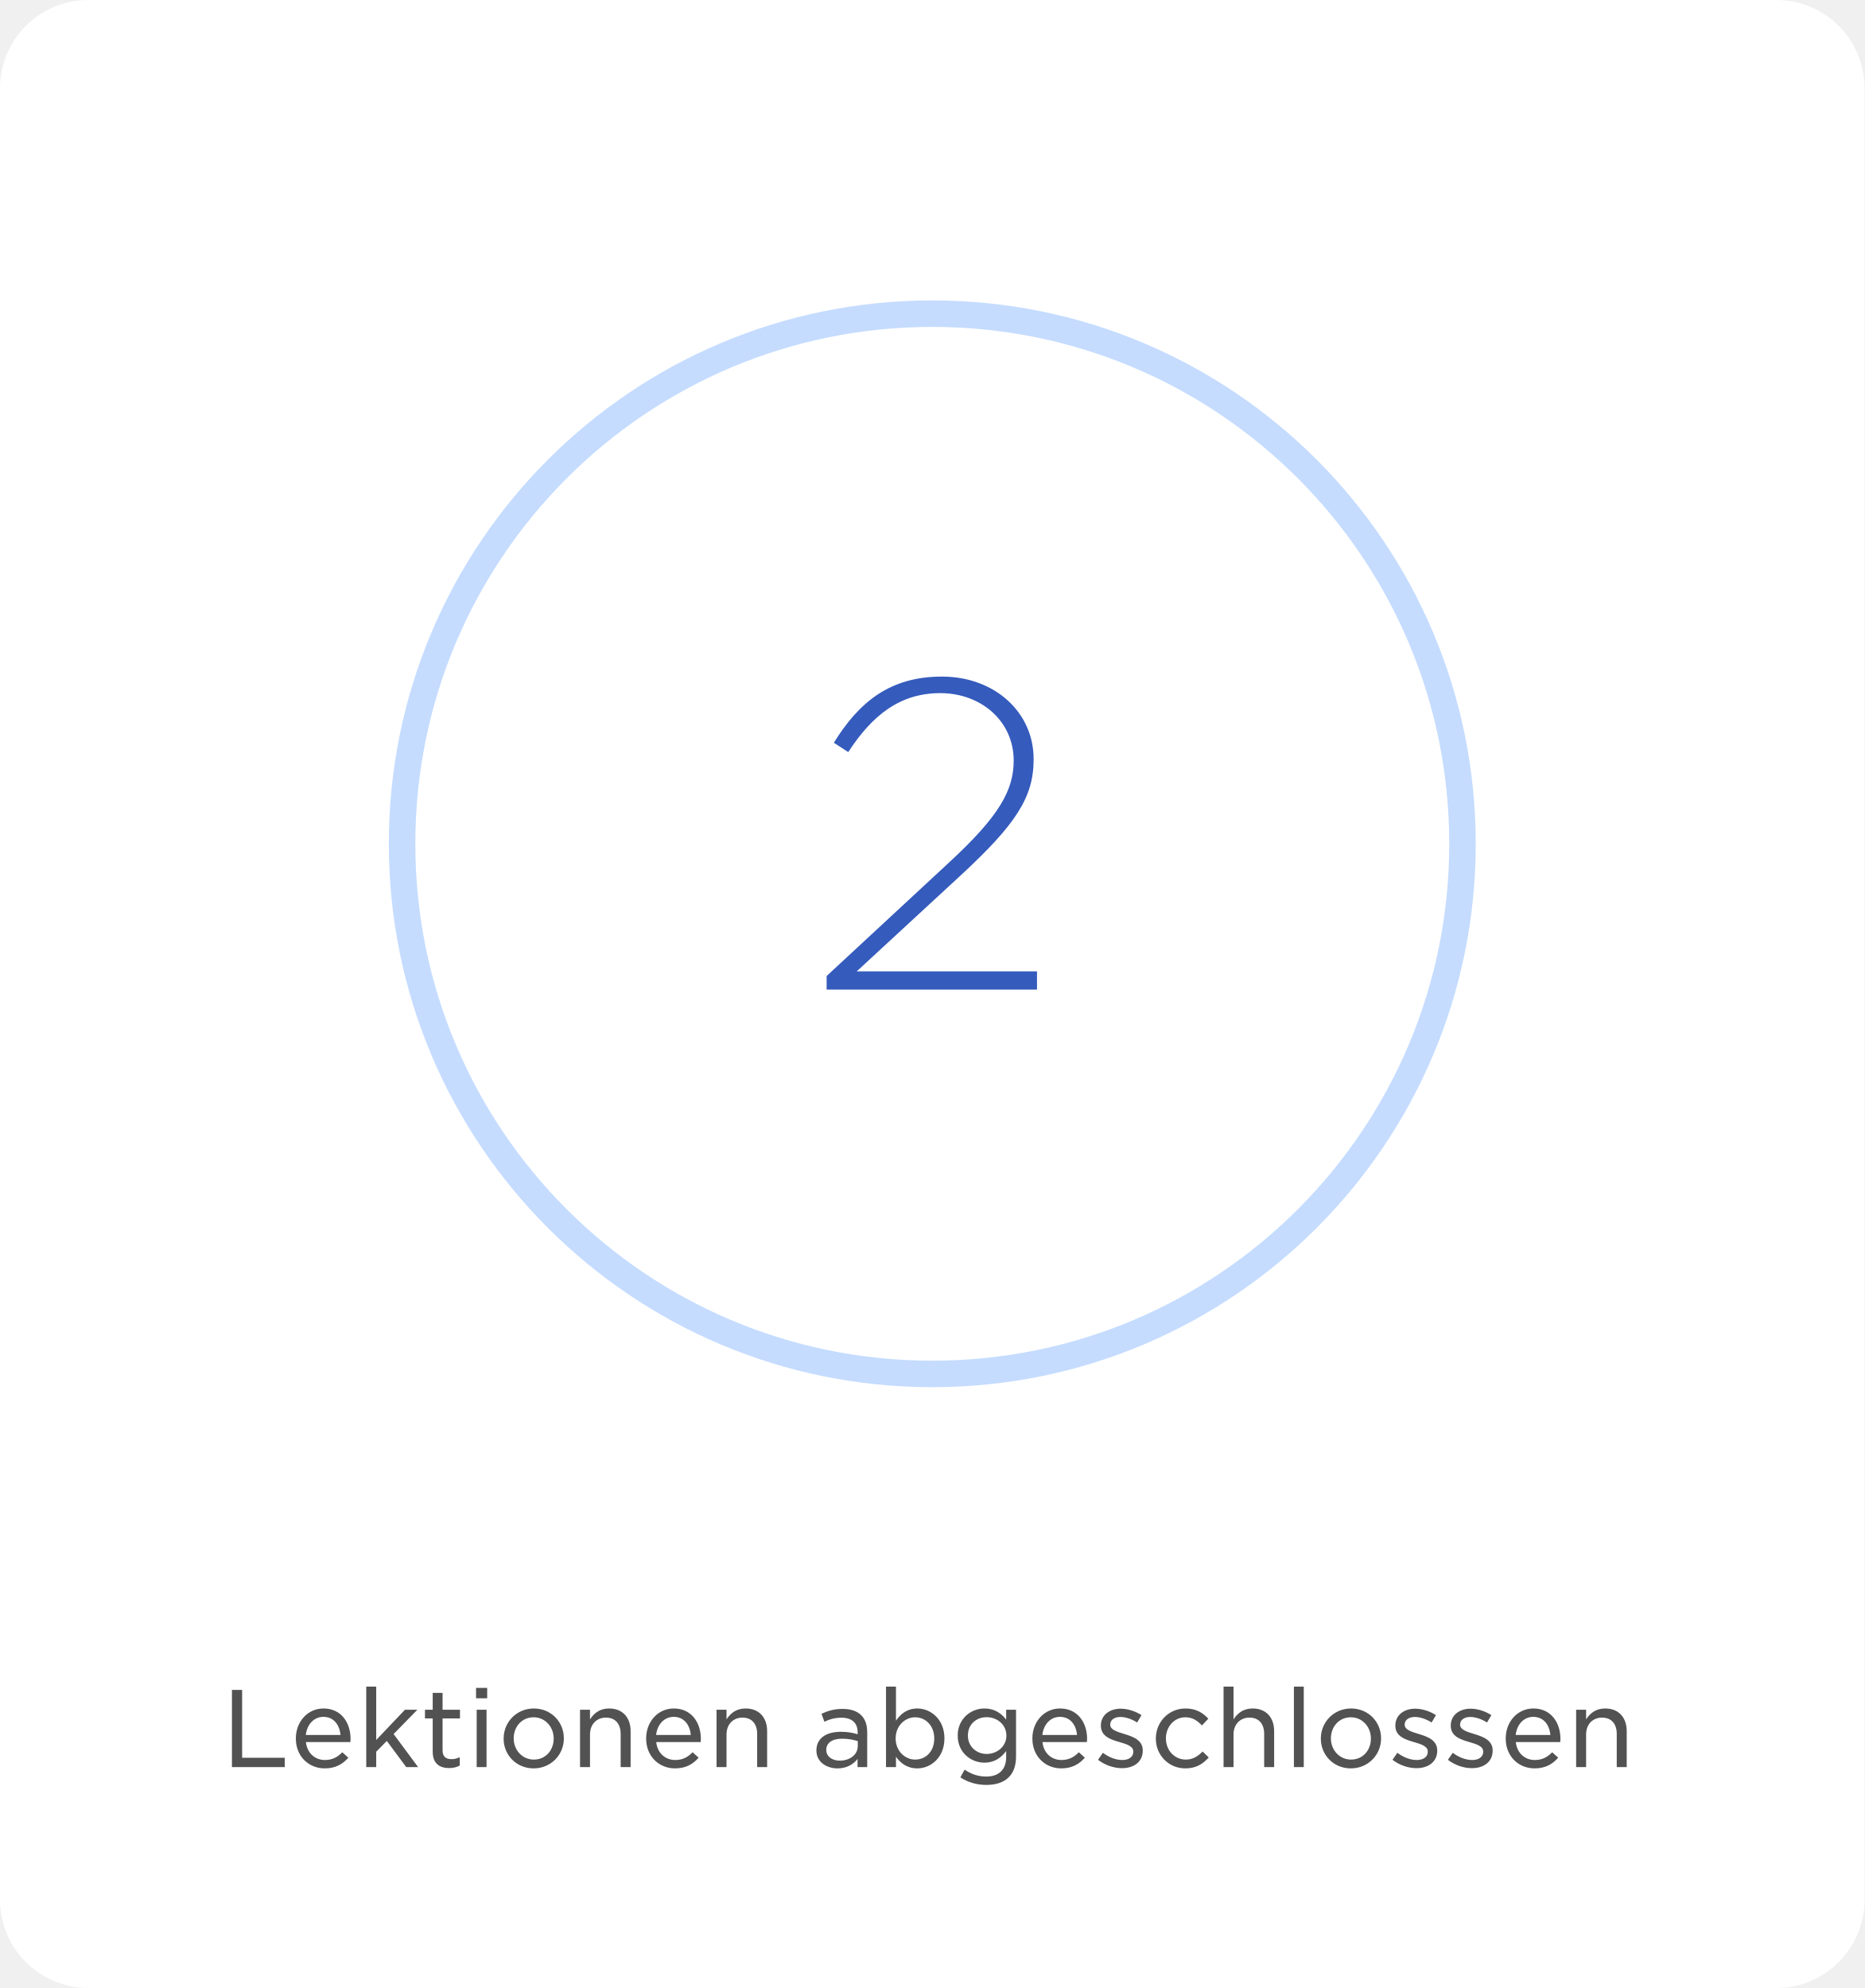
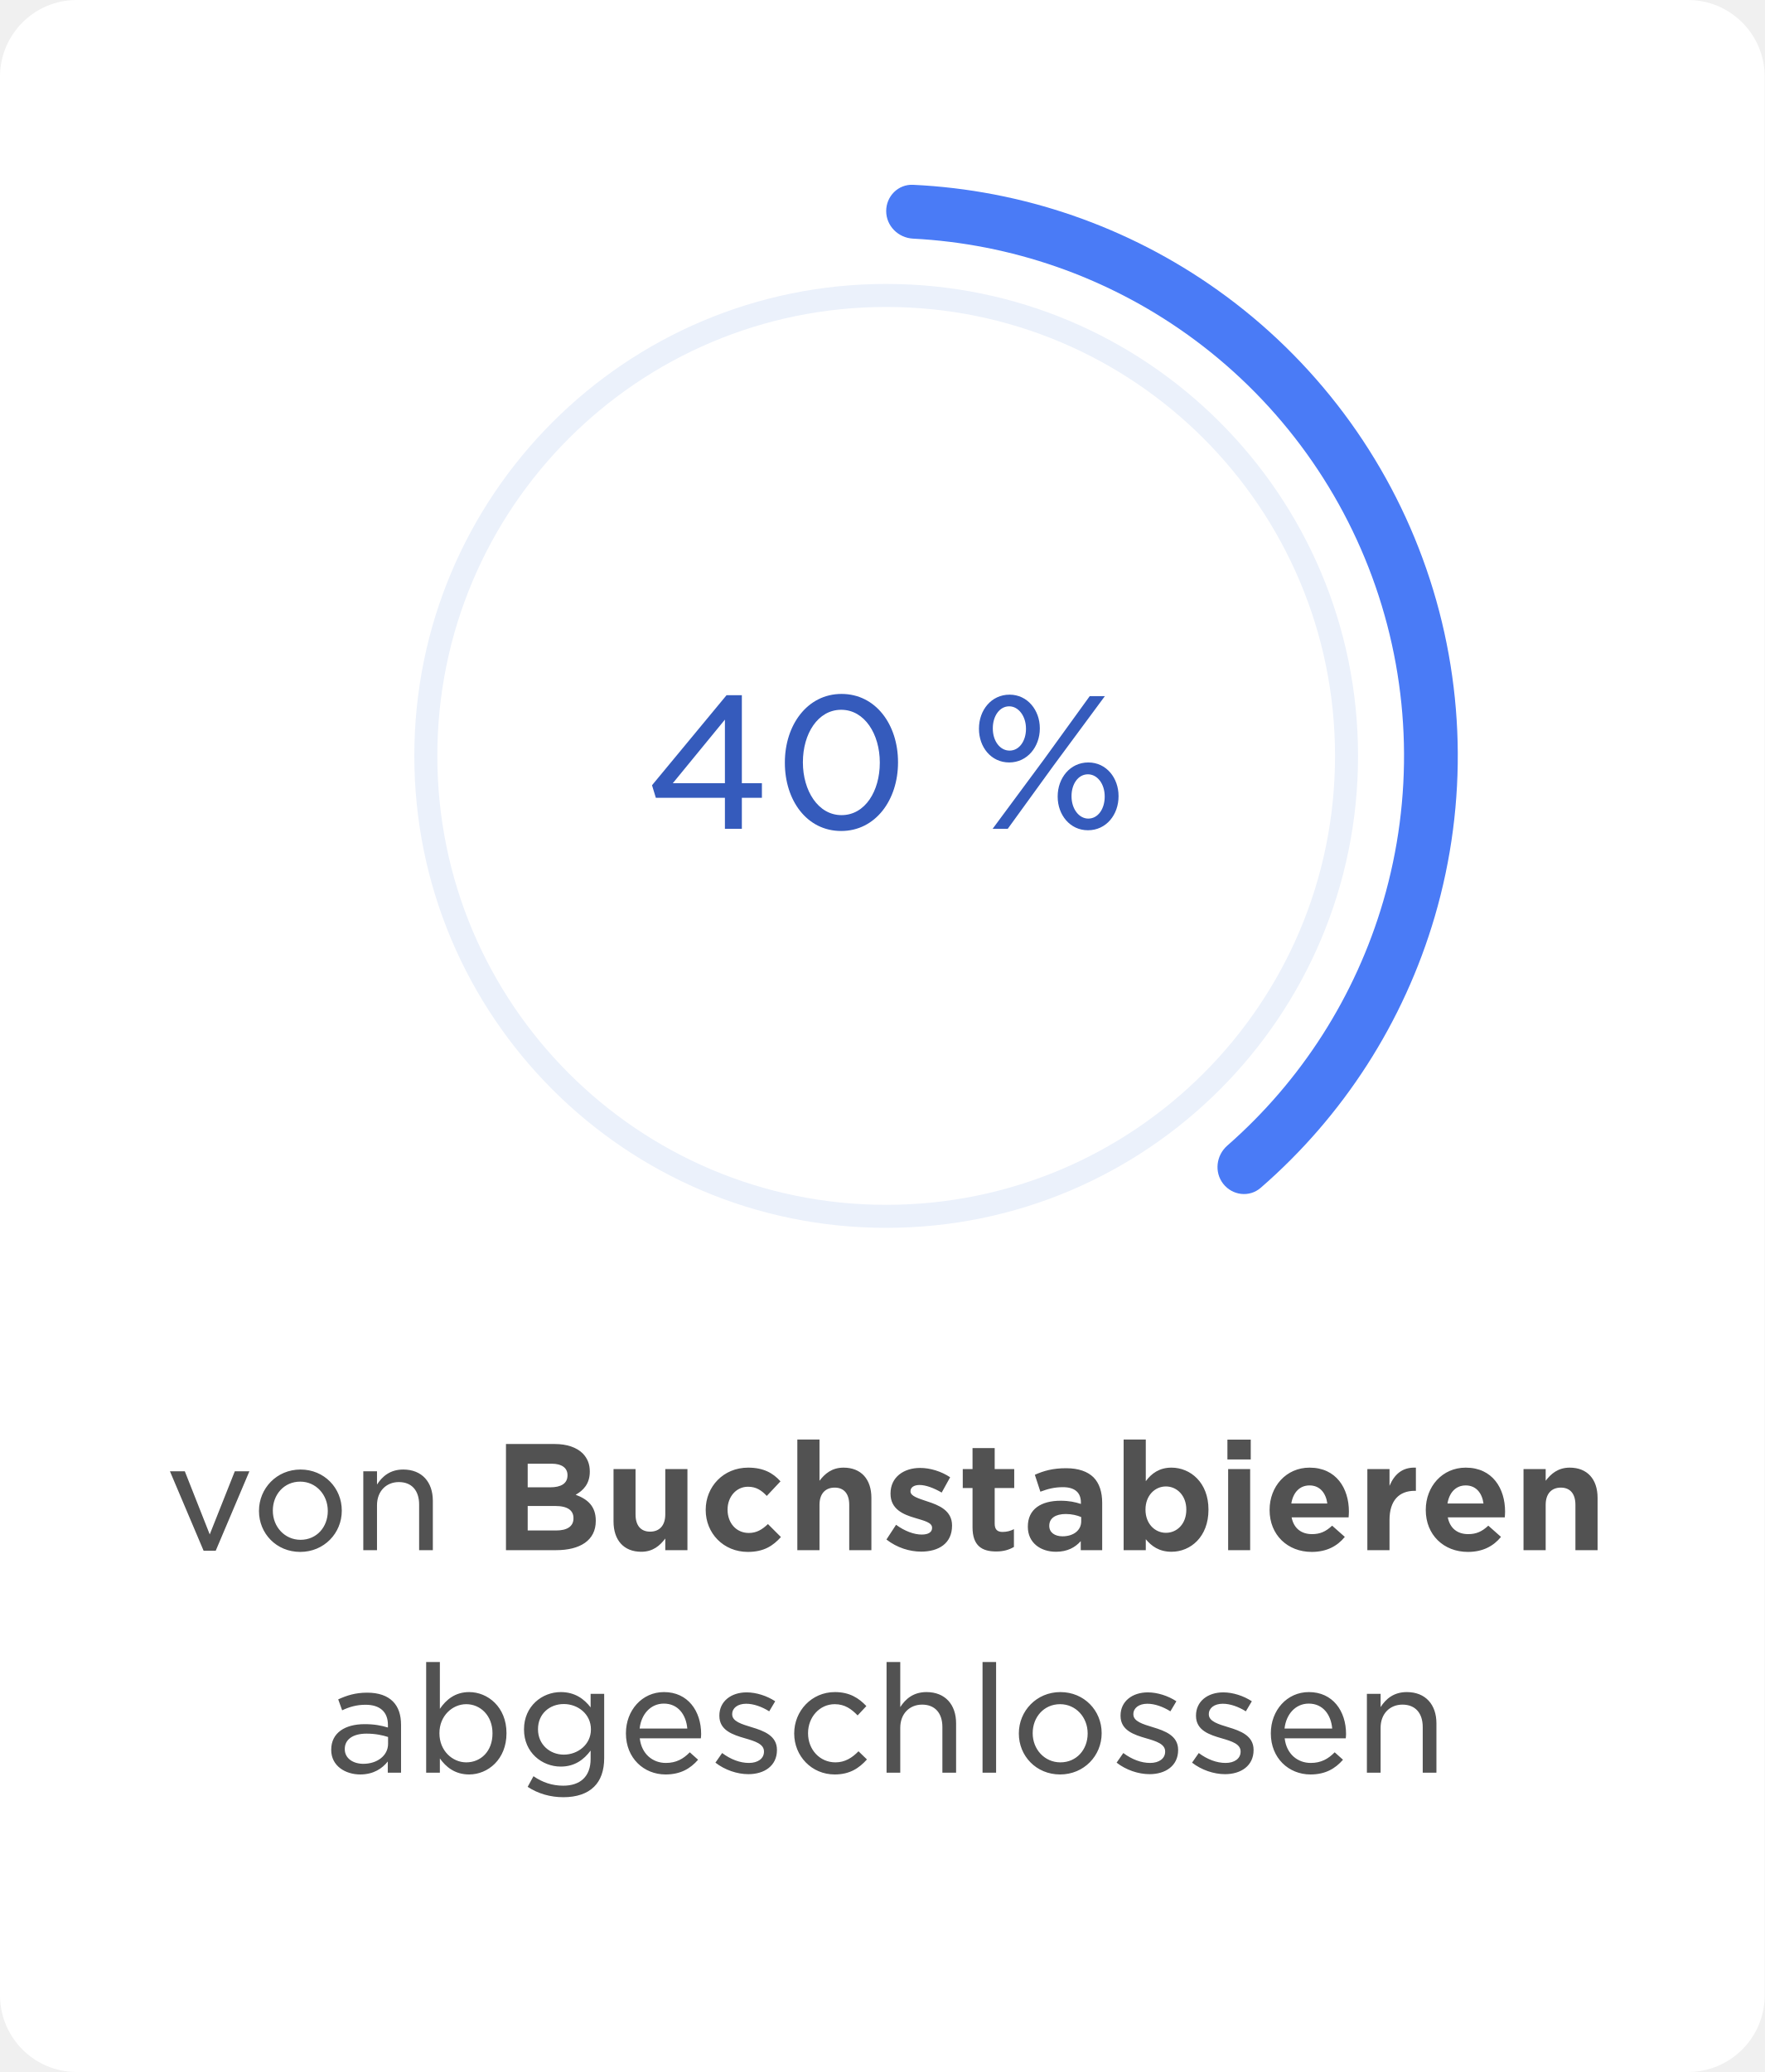
- <svg xmlns="http://www.w3.org/2000/svg" width="211" height="225" viewBox="0 0 211 225" fill="none">
-   <rect width="211" height="225" rx="10" fill="white" />
-   <circle cx="105.5" cy="95.5" r="60" stroke="#C5DCFF" stroke-width="3" />
-   <path d="M93.544 112H117.352V109.936H96.952L108.856 98.944C114.904 93.328 116.968 90.256 116.968 85.984V85.888C116.968 80.656 112.6 76.576 106.6 76.576C100.648 76.576 97.192 79.504 94.36 84.064L95.992 85.12C98.68 80.992 101.8 78.448 106.408 78.448C111.016 78.448 114.712 81.616 114.712 86.08C114.712 89.44 113.08 92.368 107.416 97.6L93.544 110.464V112Z" fill="#355BBC" />
-   <path d="M26.248 200H32.224V198.944H27.4V191.264H26.248V200ZM36.743 200.144C37.967 200.144 38.783 199.664 39.419 198.932L38.735 198.32C38.207 198.86 37.619 199.196 36.767 199.196C35.687 199.196 34.763 198.464 34.619 197.168H39.647C39.659 197.036 39.671 196.94 39.671 196.82C39.671 194.924 38.579 193.364 36.611 193.364C34.799 193.364 33.479 194.876 33.479 196.748V196.772C33.479 198.788 34.943 200.144 36.743 200.144ZM34.607 196.364C34.739 195.176 35.519 194.312 36.599 194.312C37.787 194.312 38.435 195.248 38.531 196.364H34.607ZM41.446 200H42.574V198.26L43.774 197.036L45.97 200H47.314L44.542 196.256L47.23 193.508H45.826L42.574 196.928V190.892H41.446V200ZM50.815 200.108C51.307 200.108 51.679 200.012 52.027 199.82V198.872C51.703 199.028 51.427 199.1 51.091 199.1C50.479 199.1 50.083 198.824 50.083 198.104V194.492H52.051V193.508H50.083V191.6H48.967V193.508H48.091V194.492H48.967V198.26C48.967 199.604 49.759 200.108 50.815 200.108ZM53.871 192.212H55.131V191.036H53.871V192.212ZM53.943 200H55.059V193.508H53.943V200ZM60.388 200.144C62.356 200.144 63.808 198.596 63.808 196.76V196.736C63.808 194.888 62.368 193.364 60.412 193.364C58.444 193.364 56.992 194.924 56.992 196.76V196.784C56.992 198.62 58.42 200.144 60.388 200.144ZM60.412 199.148C59.104 199.148 58.132 198.068 58.132 196.76V196.736C58.132 195.44 59.044 194.36 60.388 194.36C61.684 194.36 62.656 195.44 62.656 196.76V196.784C62.656 198.08 61.756 199.148 60.412 199.148ZM65.639 200H66.767V196.304C66.767 195.14 67.535 194.396 68.567 194.396C69.623 194.396 70.235 195.092 70.235 196.244V200H71.363V195.932C71.363 194.408 70.475 193.364 68.927 193.364C67.847 193.364 67.199 193.928 66.767 194.6V193.508H65.639V200ZM76.384 200.144C77.608 200.144 78.424 199.664 79.06 198.932L78.376 198.32C77.848 198.86 77.26 199.196 76.408 199.196C75.328 199.196 74.404 198.464 74.26 197.168H79.288C79.3 197.036 79.312 196.94 79.312 196.82C79.312 194.924 78.22 193.364 76.252 193.364C74.44 193.364 73.12 194.876 73.12 196.748V196.772C73.12 198.788 74.584 200.144 76.384 200.144ZM74.248 196.364C74.38 195.176 75.16 194.312 76.24 194.312C77.428 194.312 78.076 195.248 78.172 196.364H74.248ZM81.087 200H82.215V196.304C82.215 195.14 82.983 194.396 84.015 194.396C85.071 194.396 85.683 195.092 85.683 196.244V200H86.811V195.932C86.811 194.408 85.923 193.364 84.375 193.364C83.295 193.364 82.647 193.928 82.215 194.6V193.508H81.087V200ZM94.776 200.144C95.88 200.144 96.6 199.64 97.044 199.076V200H98.136V196.064C98.136 195.236 97.92 194.588 97.464 194.132C96.996 193.664 96.288 193.412 95.352 193.412C94.38 193.412 93.672 193.64 92.964 193.964L93.288 194.864C93.876 194.588 94.464 194.408 95.22 194.408C96.384 194.408 97.056 194.984 97.056 196.064V196.28C96.492 196.112 95.94 196.004 95.136 196.004C93.516 196.004 92.388 196.724 92.388 198.104V198.128C92.388 199.448 93.564 200.144 94.776 200.144ZM95.028 199.268C94.2 199.268 93.504 198.824 93.504 198.068V198.044C93.504 197.276 94.152 196.784 95.292 196.784C96.024 196.784 96.624 196.916 97.068 197.06V197.624C97.068 198.596 96.168 199.268 95.028 199.268ZM103.803 200.144C105.351 200.144 106.875 198.896 106.875 196.76V196.736C106.875 194.6 105.339 193.364 103.803 193.364C102.651 193.364 101.907 193.988 101.391 194.744V190.892H100.263V200H101.391V198.824C101.883 199.52 102.627 200.144 103.803 200.144ZM103.563 199.148C102.423 199.148 101.355 198.188 101.355 196.76V196.736C101.355 195.32 102.423 194.36 103.563 194.36C104.727 194.36 105.723 195.296 105.723 196.748V196.772C105.723 198.248 104.751 199.148 103.563 199.148ZM111.618 202.016C112.698 202.016 113.574 201.728 114.15 201.152C114.69 200.624 114.978 199.832 114.978 198.8V193.508H113.862V194.624C113.334 193.94 112.578 193.364 111.402 193.364C109.866 193.364 108.378 194.528 108.378 196.424V196.448C108.378 198.332 109.854 199.496 111.402 199.496C112.554 199.496 113.31 198.92 113.862 198.176V198.86C113.862 200.324 112.998 201.068 111.606 201.068C110.694 201.068 109.89 200.792 109.158 200.288L108.678 201.164C109.542 201.728 110.55 202.016 111.618 202.016ZM111.654 198.512C110.502 198.512 109.53 197.672 109.53 196.436V196.412C109.53 195.152 110.49 194.348 111.654 194.348C112.818 194.348 113.886 195.176 113.886 196.424V196.448C113.886 197.672 112.818 198.512 111.654 198.512ZM120.092 200.144C121.316 200.144 122.132 199.664 122.768 198.932L122.084 198.32C121.556 198.86 120.968 199.196 120.116 199.196C119.036 199.196 118.112 198.464 117.968 197.168H122.996C123.008 197.036 123.02 196.94 123.02 196.82C123.02 194.924 121.928 193.364 119.96 193.364C118.148 193.364 116.828 194.876 116.828 196.748V196.772C116.828 198.788 118.292 200.144 120.092 200.144ZM117.956 196.364C118.088 195.176 118.868 194.312 119.948 194.312C121.136 194.312 121.784 195.248 121.88 196.364H117.956ZM126.967 200.12C128.287 200.12 129.319 199.424 129.319 198.14V198.116C129.319 196.952 128.239 196.556 127.243 196.256C126.415 196.004 125.635 195.776 125.635 195.2V195.176C125.635 194.684 126.079 194.324 126.787 194.324C127.387 194.324 128.071 194.564 128.683 194.948L129.175 194.12C128.503 193.676 127.615 193.388 126.823 193.388C125.539 193.388 124.579 194.132 124.579 195.296V195.32C124.579 196.52 125.695 196.88 126.691 197.168C127.519 197.408 128.251 197.636 128.251 198.248V198.272C128.251 198.836 127.747 199.196 127.015 199.196C126.283 199.196 125.515 198.908 124.807 198.38L124.255 199.172C125.023 199.772 126.043 200.12 126.967 200.12ZM134.135 200.144C135.371 200.144 136.139 199.628 136.787 198.908L136.091 198.236C135.575 198.764 134.987 199.148 134.195 199.148C132.899 199.148 131.939 198.092 131.939 196.76V196.736C131.939 195.428 132.887 194.36 134.135 194.36C134.975 194.36 135.515 194.768 136.019 195.284L136.739 194.516C136.127 193.868 135.371 193.364 134.147 193.364C132.227 193.364 130.799 194.924 130.799 196.76V196.784C130.799 198.62 132.227 200.144 134.135 200.144ZM138.462 200H139.59V196.304C139.59 195.14 140.358 194.396 141.39 194.396C142.446 194.396 143.058 195.092 143.058 196.244V200H144.186V195.932C144.186 194.408 143.298 193.364 141.75 193.364C140.67 193.364 140.022 193.928 139.59 194.6V190.892H138.462V200ZM146.423 200H147.539V190.892H146.423V200ZM152.867 200.144C154.835 200.144 156.287 198.596 156.287 196.76V196.736C156.287 194.888 154.847 193.364 152.891 193.364C150.923 193.364 149.471 194.924 149.471 196.76V196.784C149.471 198.62 150.899 200.144 152.867 200.144ZM152.891 199.148C151.583 199.148 150.611 198.068 150.611 196.76V196.736C150.611 195.44 151.523 194.36 152.867 194.36C154.163 194.36 155.135 195.44 155.135 196.76V196.784C155.135 198.08 154.235 199.148 152.891 199.148ZM160.29 200.12C161.61 200.12 162.642 199.424 162.642 198.14V198.116C162.642 196.952 161.562 196.556 160.566 196.256C159.738 196.004 158.958 195.776 158.958 195.2V195.176C158.958 194.684 159.402 194.324 160.11 194.324C160.71 194.324 161.394 194.564 162.006 194.948L162.498 194.12C161.826 193.676 160.938 193.388 160.146 193.388C158.862 193.388 157.902 194.132 157.902 195.296V195.32C157.902 196.52 159.018 196.88 160.014 197.168C160.842 197.408 161.574 197.636 161.574 198.248V198.272C161.574 198.836 161.07 199.196 160.338 199.196C159.606 199.196 158.838 198.908 158.13 198.38L157.578 199.172C158.346 199.772 159.366 200.12 160.29 200.12ZM166.561 200.12C167.881 200.12 168.913 199.424 168.913 198.14V198.116C168.913 196.952 167.833 196.556 166.837 196.256C166.009 196.004 165.229 195.776 165.229 195.2V195.176C165.229 194.684 165.673 194.324 166.381 194.324C166.981 194.324 167.665 194.564 168.277 194.948L168.769 194.12C168.097 193.676 167.209 193.388 166.417 193.388C165.133 193.388 164.173 194.132 164.173 195.296V195.32C164.173 196.52 165.289 196.88 166.285 197.168C167.113 197.408 167.845 197.636 167.845 198.248V198.272C167.845 198.836 167.341 199.196 166.609 199.196C165.877 199.196 165.109 198.908 164.401 198.38L163.849 199.172C164.617 199.772 165.637 200.12 166.561 200.12ZM173.657 200.144C174.881 200.144 175.697 199.664 176.333 198.932L175.649 198.32C175.121 198.86 174.533 199.196 173.681 199.196C172.601 199.196 171.677 198.464 171.533 197.168H176.561C176.573 197.036 176.585 196.94 176.585 196.82C176.585 194.924 175.493 193.364 173.525 193.364C171.713 193.364 170.393 194.876 170.393 196.748V196.772C170.393 198.788 171.857 200.144 173.657 200.144ZM171.521 196.364C171.653 195.176 172.433 194.312 173.513 194.312C174.701 194.312 175.349 195.248 175.445 196.364H171.521ZM178.361 200H179.489V196.304C179.489 195.14 180.257 194.396 181.289 194.396C182.345 194.396 182.957 195.092 182.957 196.244V200H184.085V195.932C184.085 194.408 183.197 193.364 181.649 193.364C180.569 193.364 179.921 193.928 179.489 194.6V193.508H178.361V200Z" fill="#525252" />
+ <svg xmlns="http://www.w3.org/2000/svg" width="230" height="270" viewBox="0 0 230 270" fill="none">
+   <rect width="230" height="270" rx="10" fill="white" />
+   <path d="M26.538 202.076H28.115L32.504 191.721H30.604L27.336 199.948L24.087 191.721H22.149L26.538 202.076ZM39.131 202.228C42.247 202.228 44.546 199.777 44.546 196.87V196.832C44.546 193.906 42.266 191.493 39.169 191.493C36.053 191.493 33.754 193.963 33.754 196.87V196.908C33.754 199.815 36.015 202.228 39.131 202.228ZM39.169 200.651C37.098 200.651 35.559 198.941 35.559 196.87V196.832C35.559 194.78 37.003 193.07 39.131 193.07C41.183 193.07 42.722 194.78 42.722 196.87V196.908C42.722 198.96 41.297 200.651 39.169 200.651ZM47.35 202H49.136V196.148C49.136 194.305 50.352 193.127 51.986 193.127C53.658 193.127 54.627 194.229 54.627 196.053V202H56.413V195.559C56.413 193.146 55.008 191.493 52.556 191.493C50.846 191.493 49.821 192.386 49.136 193.45V191.721H47.35V202ZM65.946 202H72.482C75.598 202 77.65 200.727 77.65 198.2V198.162C77.65 196.3 76.624 195.369 75.028 194.78C76.016 194.229 76.871 193.355 76.871 191.778V191.74C76.871 190.79 76.567 190.03 75.94 189.384C75.142 188.605 73.888 188.168 72.311 188.168H65.946V202ZM73.964 192.253C73.964 193.336 73.09 193.811 71.703 193.811H68.777V190.733H71.893C73.223 190.733 73.964 191.284 73.964 192.215V192.253ZM74.743 197.82V197.858C74.743 198.922 73.888 199.435 72.482 199.435H68.777V196.243H72.368C74.002 196.243 74.743 196.832 74.743 197.82ZM83.574 202.209C85.113 202.209 86.025 201.392 86.709 200.48V202H89.597V191.436H86.709V197.345C86.709 198.808 85.93 199.587 84.733 199.587C83.536 199.587 82.833 198.808 82.833 197.345V191.436H79.964V198.257C79.964 200.689 81.294 202.209 83.574 202.209ZM97.468 202.228C99.558 202.228 100.755 201.43 101.781 200.29L100.09 198.599C99.349 199.302 98.627 199.758 97.601 199.758C95.91 199.758 94.827 198.409 94.827 196.737V196.699C94.827 195.084 95.929 193.735 97.487 193.735C98.57 193.735 99.254 194.21 99.938 194.932L101.724 193.032C100.736 191.93 99.482 191.246 97.506 191.246C94.276 191.246 91.977 193.735 91.977 196.737V196.775C91.977 199.796 94.295 202.228 97.468 202.228ZM103.92 202H106.808V196.091C106.808 194.628 107.587 193.849 108.784 193.849C109.981 193.849 110.684 194.628 110.684 196.091V202H113.572V195.179C113.572 192.747 112.223 191.246 109.943 191.246C108.404 191.246 107.492 192.063 106.808 192.956V187.579H103.92V202ZM120.056 202.19C122.336 202.19 124.084 201.126 124.084 198.808V198.77C124.084 196.832 122.355 196.129 120.873 195.654C119.714 195.255 118.669 194.97 118.669 194.343V194.305C118.669 193.849 119.087 193.507 119.847 193.507C120.645 193.507 121.69 193.887 122.735 194.495L123.837 192.5C122.697 191.74 121.253 191.284 119.923 191.284C117.795 191.284 116.066 192.481 116.066 194.609V194.647C116.066 196.68 117.757 197.364 119.258 197.801C120.436 198.162 121.481 198.39 121.481 199.074V199.112C121.481 199.625 121.044 199.967 120.132 199.967C119.144 199.967 117.928 199.53 116.788 198.694L115.534 200.613C116.921 201.696 118.574 202.19 120.056 202.19ZM129.832 202.171C130.82 202.171 131.523 201.943 132.15 201.582V199.264C131.713 199.492 131.219 199.625 130.668 199.625C129.965 199.625 129.642 199.283 129.642 198.542V193.906H132.188V191.436H129.642V188.7H126.754V191.436H125.481V193.906H126.754V199.017C126.754 201.449 128.008 202.171 129.832 202.171ZM137.63 202.209C139.112 202.209 140.138 201.639 140.86 200.822V202H143.653V195.844C143.653 194.438 143.292 193.279 142.513 192.5C141.753 191.759 140.575 191.322 138.96 191.322C137.193 191.322 136.034 191.664 134.875 192.177L135.597 194.381C136.566 194.02 137.402 193.792 138.542 193.792C140.081 193.792 140.879 194.495 140.879 195.787V195.977C140.119 195.73 139.34 195.559 138.238 195.559C135.73 195.559 133.963 196.623 133.963 198.922V198.96C133.963 201.05 135.635 202.209 137.63 202.209ZM138.485 200.195C137.478 200.195 136.756 199.701 136.756 198.846V198.808C136.756 197.839 137.573 197.288 138.903 197.288C139.682 197.288 140.385 197.459 140.917 197.687V198.257C140.917 199.397 139.929 200.195 138.485 200.195ZM152.679 202.209C155.187 202.209 157.505 200.252 157.505 196.737V196.699C157.505 193.184 155.149 191.246 152.679 191.246C151.102 191.246 150.076 192.006 149.335 193.013V187.579H146.447V202H149.335V200.575C150.057 201.449 151.064 202.209 152.679 202.209ZM151.957 199.739C150.513 199.739 149.297 198.542 149.297 196.737V196.699C149.297 194.894 150.513 193.697 151.957 193.697C153.401 193.697 154.617 194.894 154.617 196.699V196.737C154.617 198.58 153.401 199.739 151.957 199.739ZM159.975 190.182H163.015V187.598H159.975V190.182ZM160.07 202H162.939V191.436H160.07V202ZM170.963 202.228C172.882 202.228 174.288 201.487 175.276 200.271L173.623 198.808C172.787 199.587 172.046 199.91 171.001 199.91C169.614 199.91 168.626 199.169 168.341 197.725H175.77C175.789 197.459 175.808 197.193 175.808 196.965C175.808 193.963 174.174 191.246 170.678 191.246C167.619 191.246 165.472 193.716 165.472 196.737V196.775C165.472 200.005 167.809 202.228 170.963 202.228ZM168.303 195.92C168.531 194.495 169.386 193.564 170.678 193.564C172.008 193.564 172.806 194.533 172.996 195.92H168.303ZM178.213 202H181.101V198.067C181.101 195.502 182.374 194.267 184.388 194.267H184.54V191.246C182.754 191.17 181.728 192.139 181.101 193.621V191.436H178.213V202ZM191.318 202.228C193.237 202.228 194.643 201.487 195.631 200.271L193.978 198.808C193.142 199.587 192.401 199.91 191.356 199.91C189.969 199.91 188.981 199.169 188.696 197.725H196.125C196.144 197.459 196.163 197.193 196.163 196.965C196.163 193.963 194.529 191.246 191.033 191.246C187.974 191.246 185.827 193.716 185.827 196.737V196.775C185.827 200.005 188.164 202.228 191.318 202.228ZM188.658 195.92C188.886 194.495 189.741 193.564 191.033 193.564C192.363 193.564 193.161 194.533 193.351 195.92H188.658ZM198.567 202H201.455V196.091C201.455 194.628 202.234 193.849 203.431 193.849C204.628 193.849 205.331 194.628 205.331 196.091V202H208.219V195.179C208.219 192.747 206.87 191.246 204.59 191.246C203.051 191.246 202.139 192.063 201.455 192.956V191.436H198.567V202ZM46.95 231.228C48.698 231.228 49.838 230.43 50.541 229.537V231H52.27V224.768C52.27 223.457 51.928 222.431 51.206 221.709C50.465 220.968 49.344 220.569 47.862 220.569C46.323 220.569 45.202 220.93 44.081 221.443L44.594 222.868C45.525 222.431 46.456 222.146 47.653 222.146C49.496 222.146 50.56 223.058 50.56 224.768V225.11C49.667 224.844 48.793 224.673 47.52 224.673C44.955 224.673 43.169 225.813 43.169 227.998V228.036C43.169 230.126 45.031 231.228 46.95 231.228ZM47.349 229.841C46.038 229.841 44.936 229.138 44.936 227.941V227.903C44.936 226.687 45.962 225.908 47.767 225.908C48.926 225.908 49.876 226.117 50.579 226.345V227.238C50.579 228.777 49.154 229.841 47.349 229.841ZM61.148 231.228C63.599 231.228 66.013 229.252 66.013 225.87V225.832C66.013 222.45 63.581 220.493 61.148 220.493C59.325 220.493 58.147 221.481 57.33 222.678V216.579H55.544V231H57.33V229.138C58.108 230.24 59.286 231.228 61.148 231.228ZM60.769 229.651C58.964 229.651 57.273 228.131 57.273 225.87V225.832C57.273 223.59 58.964 222.07 60.769 222.07C62.611 222.07 64.189 223.552 64.189 225.851V225.889C64.189 228.226 62.65 229.651 60.769 229.651ZM73.426 234.192C75.136 234.192 76.523 233.736 77.435 232.824C78.29 231.988 78.746 230.734 78.746 229.1V220.721H76.979V222.488C76.143 221.405 74.946 220.493 73.084 220.493C70.652 220.493 68.296 222.336 68.296 225.338V225.376C68.296 228.359 70.633 230.202 73.084 230.202C74.908 230.202 76.105 229.29 76.979 228.112V229.195C76.979 231.513 75.611 232.691 73.407 232.691C71.963 232.691 70.69 232.254 69.531 231.456L68.771 232.843C70.139 233.736 71.735 234.192 73.426 234.192ZM73.483 228.644C71.659 228.644 70.12 227.314 70.12 225.357V225.319C70.12 223.324 71.64 222.051 73.483 222.051C75.326 222.051 77.017 223.362 77.017 225.338V225.376C77.017 227.314 75.326 228.644 73.483 228.644ZM86.748 231.228C88.686 231.228 89.978 230.468 90.985 229.309L89.902 228.34C89.066 229.195 88.135 229.727 86.786 229.727C85.076 229.727 83.613 228.568 83.385 226.516H91.346C91.365 226.307 91.384 226.155 91.384 225.965C91.384 222.963 89.655 220.493 86.539 220.493C83.67 220.493 81.58 222.887 81.58 225.851V225.889C81.58 229.081 83.898 231.228 86.748 231.228ZM83.366 225.243C83.575 223.362 84.81 221.994 86.52 221.994C88.401 221.994 89.427 223.476 89.579 225.243H83.366ZM97.539 231.19C99.629 231.19 101.263 230.088 101.263 228.055V228.017C101.263 226.174 99.553 225.547 97.976 225.072C96.665 224.673 95.43 224.312 95.43 223.4V223.362C95.43 222.583 96.133 222.013 97.254 222.013C98.204 222.013 99.287 222.393 100.256 223.001L101.035 221.69C99.971 220.987 98.565 220.531 97.311 220.531C95.278 220.531 93.758 221.709 93.758 223.552V223.59C93.758 225.49 95.525 226.06 97.102 226.516C98.413 226.896 99.572 227.257 99.572 228.226V228.264C99.572 229.157 98.774 229.727 97.615 229.727C96.456 229.727 95.24 229.271 94.119 228.435L93.245 229.689C94.461 230.639 96.076 231.19 97.539 231.19ZM108.794 231.228C110.751 231.228 111.967 230.411 112.993 229.271L111.891 228.207C111.074 229.043 110.143 229.651 108.889 229.651C106.837 229.651 105.317 227.979 105.317 225.87V225.832C105.317 223.761 106.818 222.07 108.794 222.07C110.124 222.07 110.979 222.716 111.777 223.533L112.917 222.317C111.948 221.291 110.751 220.493 108.813 220.493C105.773 220.493 103.512 222.963 103.512 225.87V225.908C103.512 228.815 105.773 231.228 108.794 231.228ZM115.549 231H117.335V225.148C117.335 223.305 118.551 222.127 120.185 222.127C121.857 222.127 122.826 223.229 122.826 225.053V231H124.612V224.559C124.612 222.146 123.206 220.493 120.755 220.493C119.045 220.493 118.019 221.386 117.335 222.45V216.579H115.549V231ZM128.059 231H129.826V216.579H128.059V231ZM138.168 231.228C141.284 231.228 143.583 228.777 143.583 225.87V225.832C143.583 222.906 141.303 220.493 138.206 220.493C135.09 220.493 132.791 222.963 132.791 225.87V225.908C132.791 228.815 135.052 231.228 138.168 231.228ZM138.206 229.651C136.135 229.651 134.596 227.941 134.596 225.87V225.832C134.596 223.78 136.04 222.07 138.168 222.07C140.22 222.07 141.759 223.78 141.759 225.87V225.908C141.759 227.96 140.334 229.651 138.206 229.651ZM149.826 231.19C151.916 231.19 153.55 230.088 153.55 228.055V228.017C153.55 226.174 151.84 225.547 150.263 225.072C148.952 224.673 147.717 224.312 147.717 223.4V223.362C147.717 222.583 148.42 222.013 149.541 222.013C150.491 222.013 151.574 222.393 152.543 223.001L153.322 221.69C152.258 220.987 150.852 220.531 149.598 220.531C147.565 220.531 146.045 221.709 146.045 223.552V223.59C146.045 225.49 147.812 226.06 149.389 226.516C150.7 226.896 151.859 227.257 151.859 228.226V228.264C151.859 229.157 151.061 229.727 149.902 229.727C148.743 229.727 147.527 229.271 146.406 228.435L145.532 229.689C146.748 230.639 148.363 231.19 149.826 231.19ZM159.66 231.19C161.75 231.19 163.384 230.088 163.384 228.055V228.017C163.384 226.174 161.674 225.547 160.097 225.072C158.786 224.673 157.551 224.312 157.551 223.4V223.362C157.551 222.583 158.254 222.013 159.375 222.013C160.325 222.013 161.408 222.393 162.377 223.001L163.156 221.69C162.092 220.987 160.686 220.531 159.432 220.531C157.399 220.531 155.879 221.709 155.879 223.552V223.59C155.879 225.49 157.646 226.06 159.223 226.516C160.534 226.896 161.693 227.257 161.693 228.226V228.264C161.693 229.157 160.895 229.727 159.736 229.727C158.577 229.727 157.361 229.271 156.24 228.435L155.366 229.689C156.582 230.639 158.197 231.19 159.66 231.19ZM170.801 231.228C172.739 231.228 174.031 230.468 175.038 229.309L173.955 228.34C173.119 229.195 172.188 229.727 170.839 229.727C169.129 229.727 167.666 228.568 167.438 226.516H175.399C175.418 226.307 175.437 226.155 175.437 225.965C175.437 222.963 173.708 220.493 170.592 220.493C167.723 220.493 165.633 222.887 165.633 225.851V225.889C165.633 229.081 167.951 231.228 170.801 231.228ZM167.419 225.243C167.628 223.362 168.863 221.994 170.573 221.994C172.454 221.994 173.48 223.476 173.632 225.243H167.419ZM178.153 231H179.939V225.148C179.939 223.305 181.155 222.127 182.789 222.127C184.461 222.127 185.43 223.229 185.43 225.053V231H187.216V224.559C187.216 222.146 185.81 220.493 183.359 220.493C181.649 220.493 180.623 221.386 179.939 222.45V220.721H178.153V231Z" fill="#525252" />
+   <path d="M115.5 27.503C115.5 25.568 117.069 23.991 119.002 24.082C133.252 24.753 147.038 29.504 158.701 37.805C171.317 46.784 180.821 59.472 185.892 74.103C190.963 88.735 191.349 104.582 186.996 119.443C182.971 133.181 175.082 145.444 164.303 154.79C162.841 156.057 160.633 155.79 159.435 154.27C158.238 152.75 158.507 150.555 159.962 149.28C169.6 140.841 176.658 129.814 180.273 117.474C184.216 104.01 183.867 89.653 179.273 76.397C174.679 63.142 166.068 51.648 154.639 43.512C144.163 36.056 131.795 31.761 119.001 31.096C117.07 30.996 115.5 29.437 115.5 27.503Z" fill="#4A7BF6" />
+   <circle cx="115.5" cy="98.5" r="60" stroke="#EBF1FB" stroke-width="3" />
+   <path d="M94.481 108H96.689V103.962H99.302V102.062H96.689V90.591H94.694L84.981 102.324L85.479 103.962H94.481V108ZM87.688 102.062L94.481 93.774V102.062H87.688ZM109.633 108.285C114.121 108.285 117.043 104.224 117.043 99.355V99.308C117.043 94.439 114.145 90.425 109.68 90.425C105.215 90.425 102.294 94.486 102.294 99.355V99.403C102.294 104.271 105.144 108.285 109.633 108.285ZM109.68 106.219C106.616 106.219 104.645 103.012 104.645 99.355V99.308C104.645 95.626 106.593 92.491 109.633 92.491C112.696 92.491 114.668 95.674 114.668 99.355V99.403C114.668 103.06 112.768 106.219 109.68 106.219ZM131.535 99.355C133.91 99.355 135.525 97.289 135.525 94.938V94.89C135.525 92.562 133.934 90.52 131.582 90.52C129.184 90.52 127.592 92.562 127.592 94.938V94.985C127.592 97.336 129.16 99.355 131.535 99.355ZM136.071 98.951L129.374 108H131.345L137.282 99.806L144.004 90.71H142.032L136.071 98.951ZM131.535 92.04C132.746 92.04 133.72 93.323 133.72 94.938V94.985C133.72 96.529 132.865 97.811 131.582 97.811C130.347 97.811 129.397 96.576 129.397 94.938V94.89C129.397 93.346 130.252 92.04 131.535 92.04ZM141.795 108.19C144.194 108.19 145.785 106.147 145.785 103.772V103.725C145.785 101.397 144.217 99.355 141.842 99.355C139.467 99.355 137.852 101.397 137.852 103.772V103.82C137.852 106.171 139.444 108.19 141.795 108.19ZM141.842 106.67C140.631 106.67 139.657 105.411 139.657 103.772V103.725C139.657 102.181 140.512 100.899 141.795 100.899C143.03 100.899 143.98 102.157 143.98 103.772V103.82C143.98 105.387 143.125 106.67 141.842 106.67Z" fill="#355BBC" />
</svg>
